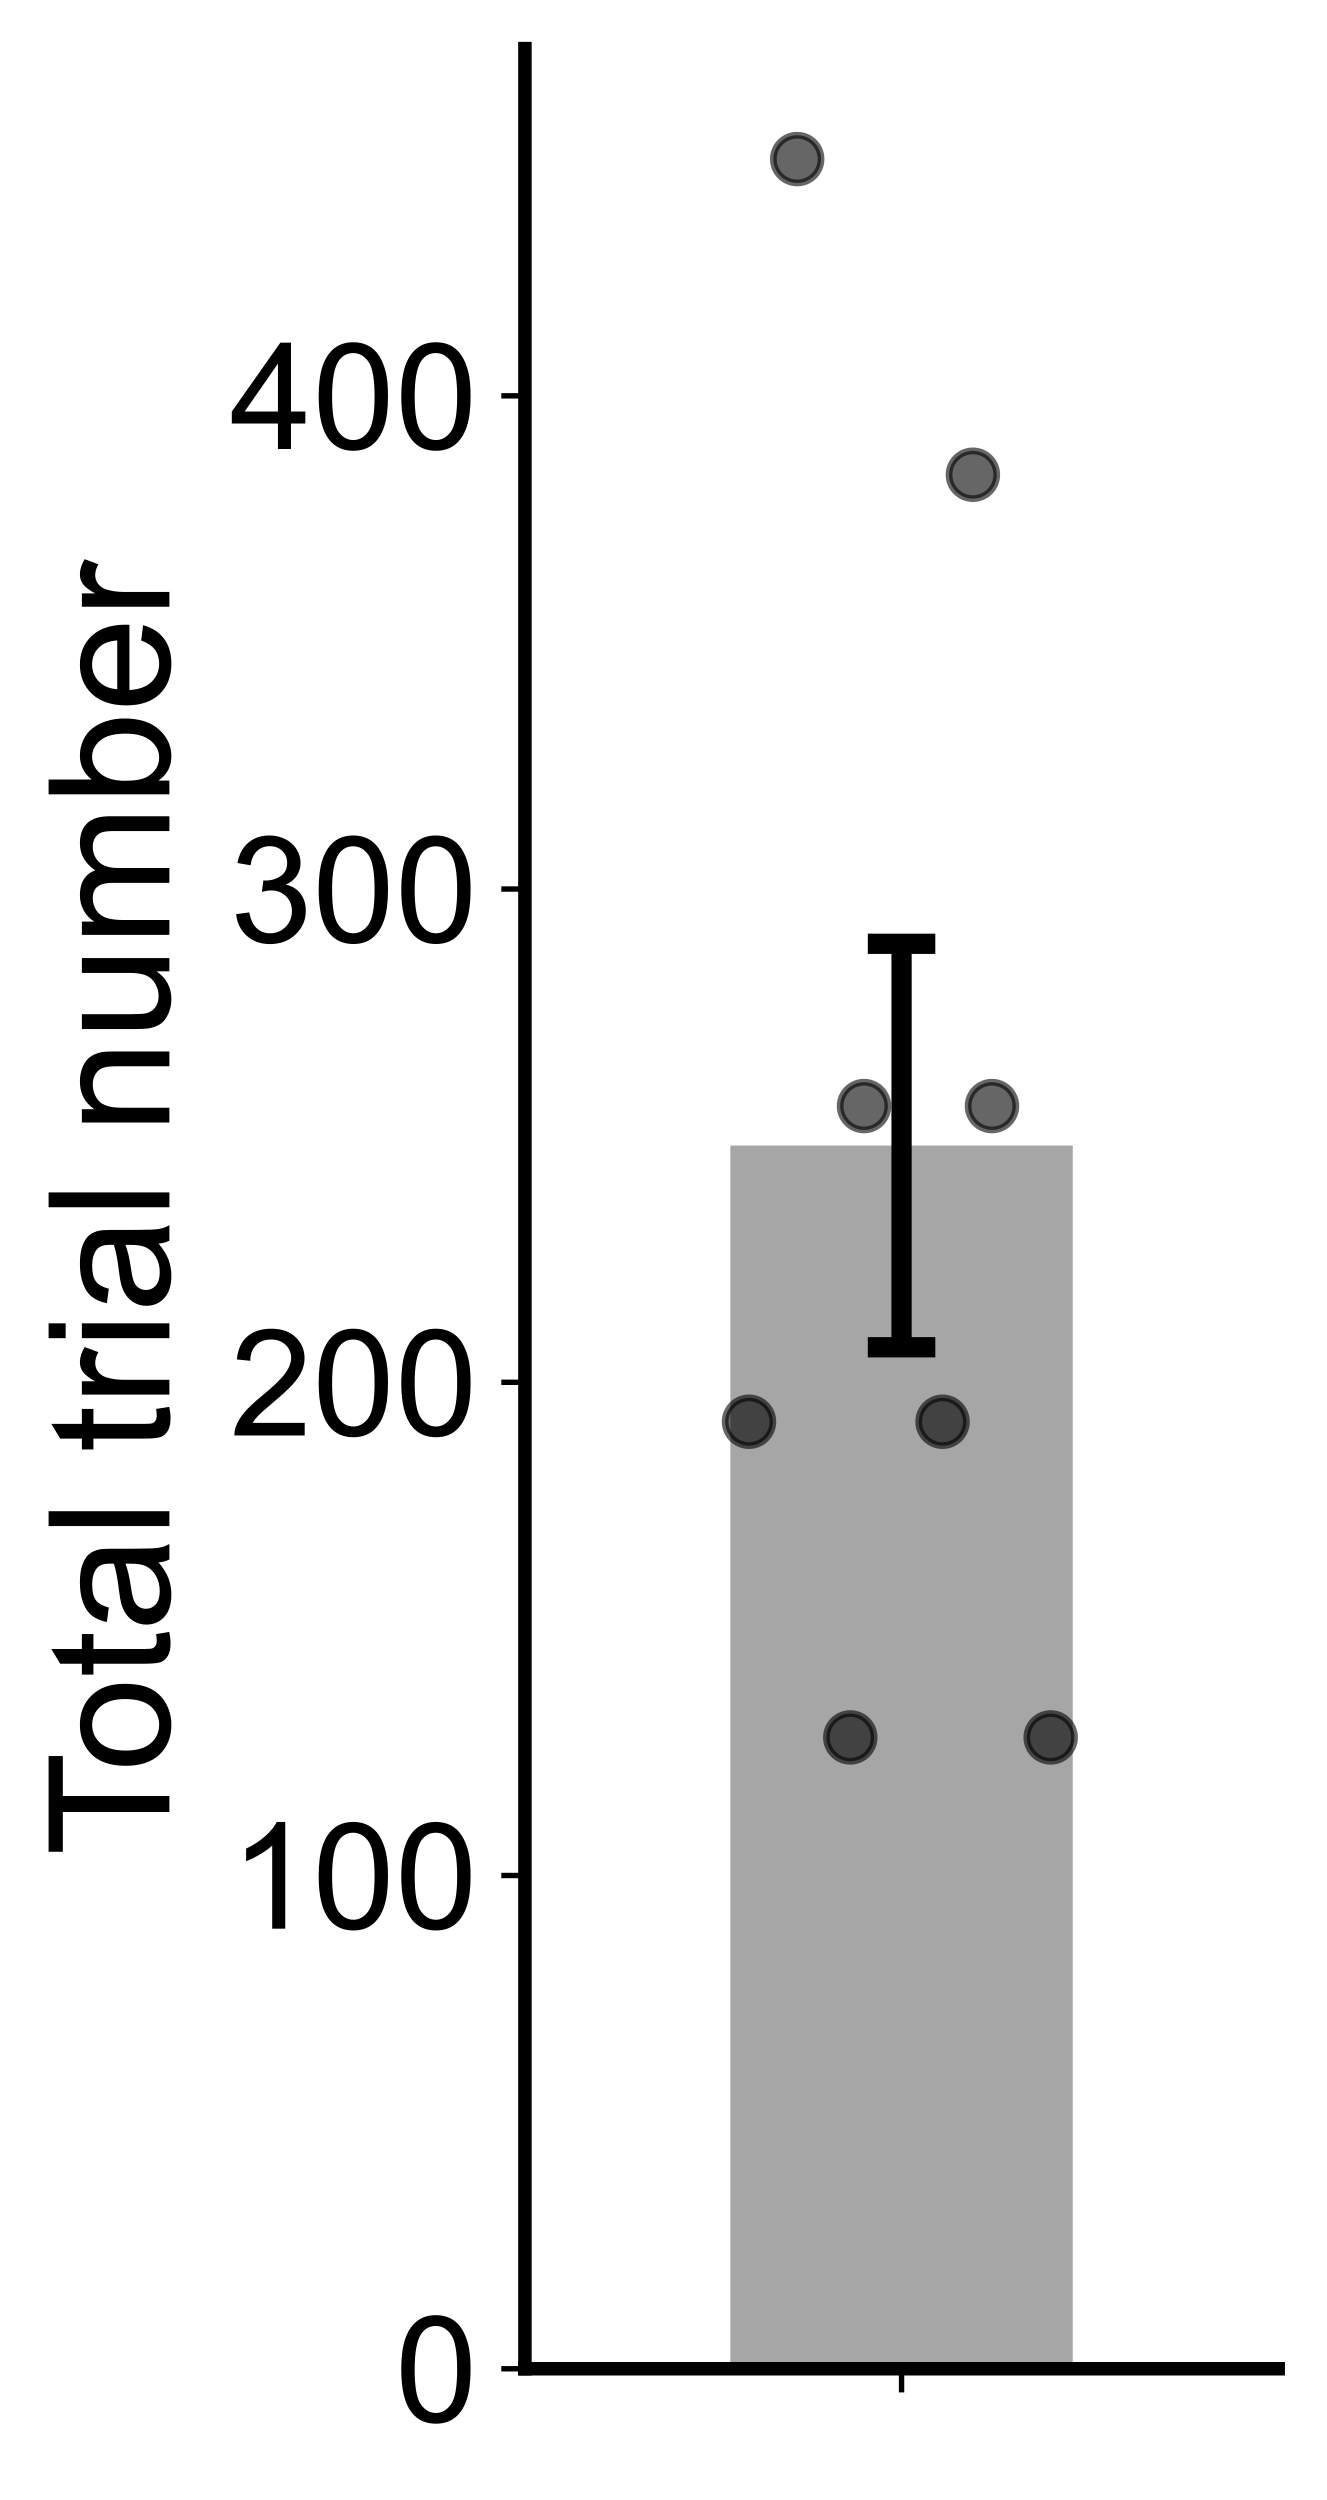
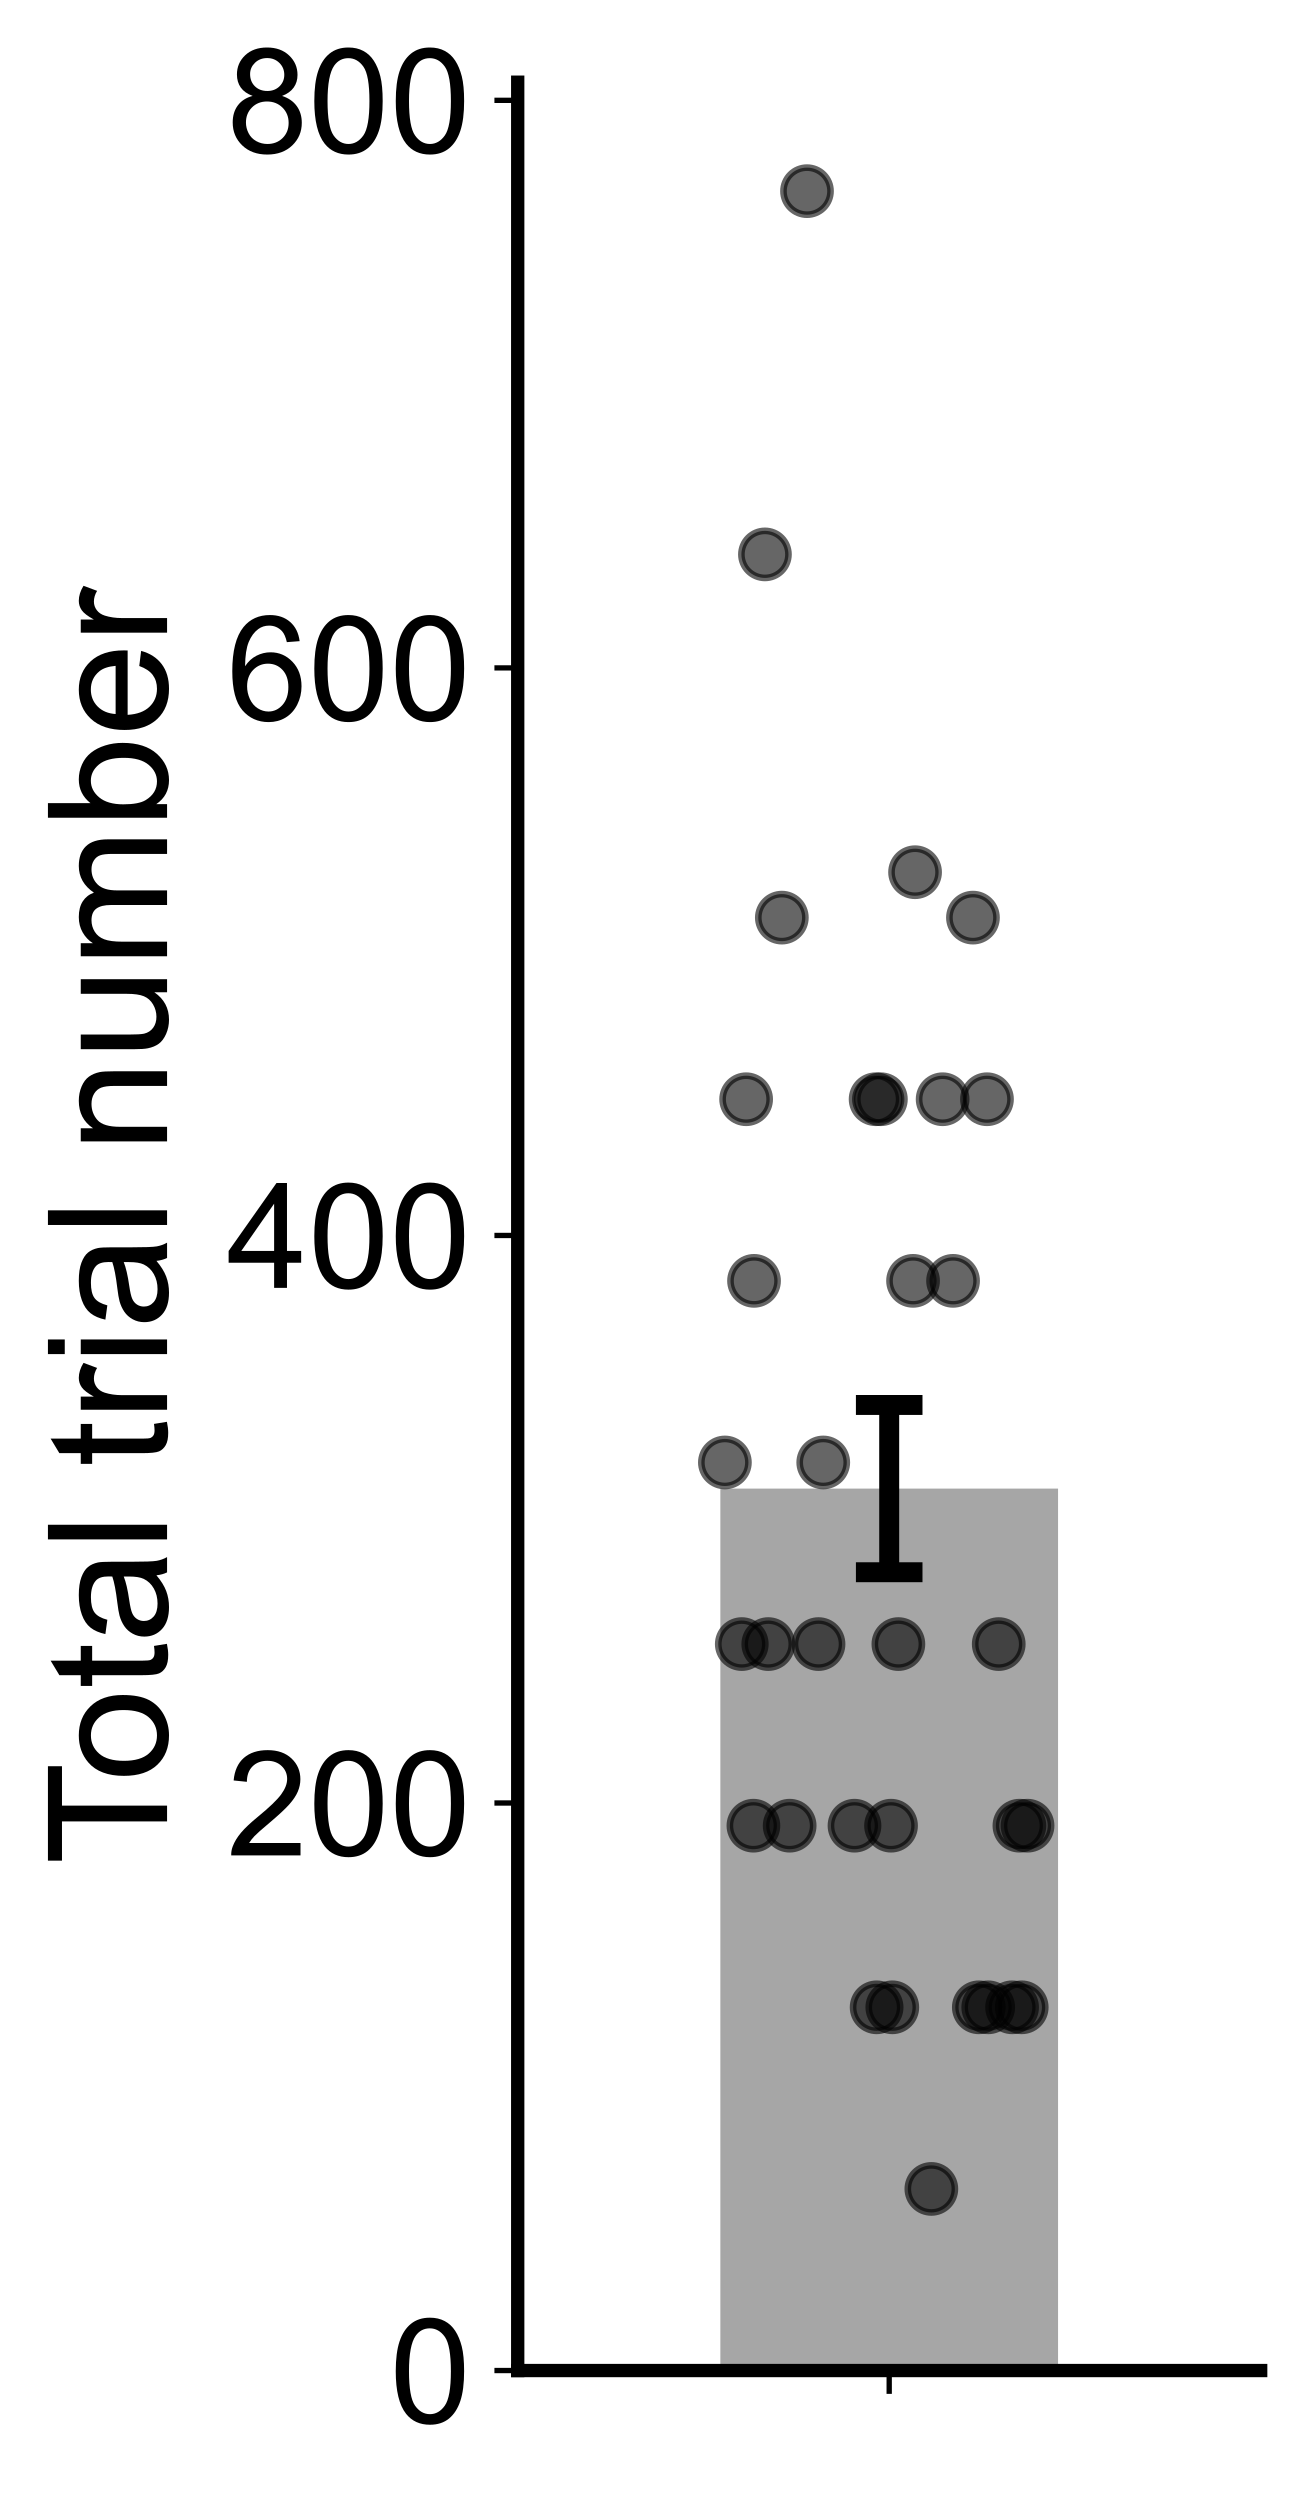
- <svg xmlns="http://www.w3.org/2000/svg" xmlns:xlink="http://www.w3.org/1999/xlink" width="196.565pt" height="370.374pt" viewBox="0 0 196.565 370.374" version="1.1">
+ <svg xmlns="http://www.w3.org/2000/svg" xmlns:xlink="http://www.w3.org/1999/xlink" width="196.565pt" height="375.52pt" viewBox="0 0 196.565 375.52" version="1.1">
  <defs>
    <style type="text/css">*{stroke-linejoin: round; stroke-linecap: butt}</style>
  </defs>
  <g id="figure_1">
    <g id="patch_1">
-       <path d="M 0 370.374  L 196.565 370.374  L 196.565 0  L 0 0  L 0 370.374  z " style="fill: none" />
+       <path d="M 0 375.52  L 196.565 375.52  L 196.565 0  L 0 0  L 0 375.52  z " style="fill: none" />
    </g>
    <g id="axes_1">
      <g id="patch_2">
-         <path d="M 77.765 350.928  L 189.365 350.928  L 189.365 7.2  L 77.765 7.2  L 77.765 350.928  z " style="fill: none" />
+         <path d="M 77.765 356.074  L 189.365 356.074  L 189.365 12.346  L 77.765 12.346  L 77.765 356.074  z " style="fill: none" />
      </g>
      <g id="patch_3">
-         <path d="M 108.202 350.928  L 158.929 350.928  L 158.929 169.711  L 108.202 169.711  z " clip-path="url(#p446dcca10c)" style="fill: #a6a6a6" />
+         <path d="M 108.202 356.074  L 158.929 356.074  L 158.929 223.6  L 108.202 223.6  z " clip-path="url(#p19644a8d02)" style="fill: #a6a6a6" />
      </g>
      <g id="PathCollection_1">
        <defs>
-           <path id="m8c28632757" d="M 0 3.536  C 0.938 3.536 1.837 3.163 2.5 2.5  C 3.163 1.837 3.536 0.938 3.536 0  C 3.536 -0.938 3.163 -1.837 2.5 -2.5  C 1.837 -3.163 0.938 -3.536 0 -3.536  C -0.938 -3.536 -1.837 -3.163 -2.5 -2.5  C -3.163 -1.837 -3.536 -0.938 -3.536 0  C -3.536 0.938 -3.163 1.837 -2.5 2.5  C -1.837 3.163 -0.938 3.536 0 3.536  z " style="stroke: #000000; stroke-opacity: 0.6" />
+           <path id="m5e1e5e6346" d="M 0 3.536  C 0.938 3.536 1.837 3.163 2.5 2.5  C 3.163 1.837 3.536 0.938 3.536 0  C 3.536 -0.938 3.163 -1.837 2.5 -2.5  C 1.837 -3.163 0.938 -3.536 0 -3.536  C -0.938 -3.536 -1.837 -3.163 -2.5 -2.5  C -3.163 -1.837 -3.536 -0.938 -3.536 0  C -3.536 0.938 -3.163 1.837 -2.5 2.5  C -1.837 3.163 -0.938 3.536 0 3.536  z " style="stroke: #000000; stroke-opacity: 0.6" />
        </defs>
-         <g clip-path="url(#p446dcca10c)">
-           <use xlink:href="#m8c28632757" x="125.969" y="257.397" style="fill-opacity: 0.6; stroke: #000000; stroke-opacity: 0.6" />
-           <use xlink:href="#m8c28632757" x="155.657" y="257.397" style="fill-opacity: 0.6; stroke: #000000; stroke-opacity: 0.6" />
-           <use xlink:href="#m8c28632757" x="146.959" y="163.865" style="fill-opacity: 0.6; stroke: #000000; stroke-opacity: 0.6" />
-           <use xlink:href="#m8c28632757" x="110.965" y="210.631" style="fill-opacity: 0.6; stroke: #000000; stroke-opacity: 0.6" />
-           <use xlink:href="#m8c28632757" x="128.005" y="163.865" style="fill-opacity: 0.6; stroke: #000000; stroke-opacity: 0.6" />
-           <use xlink:href="#m8c28632757" x="118.104" y="23.568" style="fill-opacity: 0.6; stroke: #000000; stroke-opacity: 0.6" />
-           <use xlink:href="#m8c28632757" x="139.639" y="210.631" style="fill-opacity: 0.6; stroke: #000000; stroke-opacity: 0.6" />
-           <use xlink:href="#m8c28632757" x="144.134" y="70.334" style="fill-opacity: 0.6; stroke: #000000; stroke-opacity: 0.6" />
+         <g clip-path="url(#p19644a8d02)">
+           <use xlink:href="#m5e1e5e6346" x="123.658" y="219.674" style="fill-opacity: 0.6; stroke: #000000; stroke-opacity: 0.6" />
+           <use xlink:href="#m5e1e5e6346" x="148.252" y="165.114" style="fill-opacity: 0.6; stroke: #000000; stroke-opacity: 0.6" />
+           <use xlink:href="#m5e1e5e6346" x="150.017" y="246.954" style="fill-opacity: 0.6; stroke: #000000; stroke-opacity: 0.6" />
+           <use xlink:href="#m5e1e5e6346" x="133.839" y="274.234" style="fill-opacity: 0.6; stroke: #000000; stroke-opacity: 0.6" />
+           <use xlink:href="#m5e1e5e6346" x="139.896" y="328.794" style="fill-opacity: 0.6; stroke: #000000; stroke-opacity: 0.6" />
+           <use xlink:href="#m5e1e5e6346" x="153.124" y="274.234" style="fill-opacity: 0.6; stroke: #000000; stroke-opacity: 0.6" />
+           <use xlink:href="#m5e1e5e6346" x="113.169" y="274.234" style="fill-opacity: 0.6; stroke: #000000; stroke-opacity: 0.6" />
+           <use xlink:href="#m5e1e5e6346" x="114.899" y="83.274" style="fill-opacity: 0.6; stroke: #000000; stroke-opacity: 0.6" />
+           <use xlink:href="#m5e1e5e6346" x="112.075" y="165.114" style="fill-opacity: 0.6; stroke: #000000; stroke-opacity: 0.6" />
+           <use xlink:href="#m5e1e5e6346" x="131.523" y="165.114" style="fill-opacity: 0.6; stroke: #000000; stroke-opacity: 0.6" />
+           <use xlink:href="#m5e1e5e6346" x="108.884" y="219.674" style="fill-opacity: 0.6; stroke: #000000; stroke-opacity: 0.6" />
+           <use xlink:href="#m5e1e5e6346" x="137.148" y="192.394" style="fill-opacity: 0.6; stroke: #000000; stroke-opacity: 0.6" />
+           <use xlink:href="#m5e1e5e6346" x="113.262" y="192.394" style="fill-opacity: 0.6; stroke: #000000; stroke-opacity: 0.6" />
+           <use xlink:href="#m5e1e5e6346" x="117.437" y="137.834" style="fill-opacity: 0.6; stroke: #000000; stroke-opacity: 0.6" />
+           <use xlink:href="#m5e1e5e6346" x="148.442" y="301.514" style="fill-opacity: 0.6; stroke: #000000; stroke-opacity: 0.6" />
+           <use xlink:href="#m5e1e5e6346" x="147.027" y="301.514" style="fill-opacity: 0.6; stroke: #000000; stroke-opacity: 0.6" />
+           <use xlink:href="#m5e1e5e6346" x="153.47" y="301.514" style="fill-opacity: 0.6; stroke: #000000; stroke-opacity: 0.6" />
+           <use xlink:href="#m5e1e5e6346" x="115.4" y="246.954" style="fill-opacity: 0.6; stroke: #000000; stroke-opacity: 0.6" />
+           <use xlink:href="#m5e1e5e6346" x="121.218" y="28.714" style="fill-opacity: 0.6; stroke: #000000; stroke-opacity: 0.6" />
+           <use xlink:href="#m5e1e5e6346" x="137.45" y="131.014" style="fill-opacity: 0.6; stroke: #000000; stroke-opacity: 0.6" />
+           <use xlink:href="#m5e1e5e6346" x="132.314" y="165.114" style="fill-opacity: 0.6; stroke: #000000; stroke-opacity: 0.6" />
+           <use xlink:href="#m5e1e5e6346" x="111.421" y="246.954" style="fill-opacity: 0.6; stroke: #000000; stroke-opacity: 0.6" />
+           <use xlink:href="#m5e1e5e6346" x="146.145" y="137.834" style="fill-opacity: 0.6; stroke: #000000; stroke-opacity: 0.6" />
+           <use xlink:href="#m5e1e5e6346" x="131.676" y="301.514" style="fill-opacity: 0.6; stroke: #000000; stroke-opacity: 0.6" />
+           <use xlink:href="#m5e1e5e6346" x="152.023" y="301.514" style="fill-opacity: 0.6; stroke: #000000; stroke-opacity: 0.6" />
+           <use xlink:href="#m5e1e5e6346" x="134.031" y="301.514" style="fill-opacity: 0.6; stroke: #000000; stroke-opacity: 0.6" />
+           <use xlink:href="#m5e1e5e6346" x="134.944" y="246.954" style="fill-opacity: 0.6; stroke: #000000; stroke-opacity: 0.6" />
+           <use xlink:href="#m5e1e5e6346" x="118.612" y="274.234" style="fill-opacity: 0.6; stroke: #000000; stroke-opacity: 0.6" />
+           <use xlink:href="#m5e1e5e6346" x="122.949" y="246.954" style="fill-opacity: 0.6; stroke: #000000; stroke-opacity: 0.6" />
+           <use xlink:href="#m5e1e5e6346" x="141.591" y="165.114" style="fill-opacity: 0.6; stroke: #000000; stroke-opacity: 0.6" />
+           <use xlink:href="#m5e1e5e6346" x="128.352" y="274.234" style="fill-opacity: 0.6; stroke: #000000; stroke-opacity: 0.6" />
+           <use xlink:href="#m5e1e5e6346" x="143.157" y="192.394" style="fill-opacity: 0.6; stroke: #000000; stroke-opacity: 0.6" />
+           <use xlink:href="#m5e1e5e6346" x="154.345" y="274.234" style="fill-opacity: 0.6; stroke: #000000; stroke-opacity: 0.6" />
        </g>
      </g>
      <g id="matplotlib.axis_1">
        <g id="xtick_1">
          <g id="line2d_1">
            <defs>
-               <path id="m55f57dd1ab" d="M 0 0  L 0 3.5  " style="stroke: #000000; stroke-width: 0.8" />
+               <path id="m17f411763a" d="M 0 0  L 0 3.5  " style="stroke: #000000; stroke-width: 0.8" />
            </defs>
            <g>
-               <use xlink:href="#m55f57dd1ab" x="133.565" y="350.928" style="stroke: #000000; stroke-width: 0.8" />
+               <use xlink:href="#m17f411763a" x="133.565" y="356.074" style="stroke: #000000; stroke-width: 0.8" />
            </g>
          </g>
        </g>
      </g>
      <g id="matplotlib.axis_2">
        <g id="ytick_1">
          <g id="line2d_2">
            <defs>
-               <path id="m180bf5d05d" d="M 0 0  L -3.5 0  " style="stroke: #000000; stroke-width: 0.8" />
+               <path id="m46d79d14cf" d="M 0 0  L -3.5 0  " style="stroke: #000000; stroke-width: 0.8" />
            </defs>
            <g>
-               <use xlink:href="#m180bf5d05d" x="77.765" y="350.928" style="stroke: #000000; stroke-width: 0.8" />
+               <use xlink:href="#m46d79d14cf" x="77.765" y="356.074" style="stroke: #000000; stroke-width: 0.8" />
            </g>
          </g>
          <g id="text_1">
-             <g transform="translate(58.53141 358.8016) scale(0.22 -0.22)">
+             <g transform="translate(58.53141 363.9472) scale(0.22 -0.22)">
              <defs>
                <path id="ArialMT-30" d="M 266 2259  Q 266 3072 433 3567  Q 600 4063 929 4331  Q 1259 4600 1759 4600  Q 2128 4600 2406 4451  Q 2684 4303 2865 4023  Q 3047 3744 3150 3342  Q 3253 2941 3253 2259  Q 3253 1453 3087 958  Q 2922 463 2592 192  Q 2263 -78 1759 -78  Q 1097 -78 719 397  Q 266 969 266 2259  z M 844 2259  Q 844 1131 1108 757  Q 1372 384 1759 384  Q 2147 384 2411 759  Q 2675 1134 2675 2259  Q 2675 3391 2411 3762  Q 2147 4134 1753 4134  Q 1366 4134 1134 3806  Q 844 3388 844 2259  z " transform="scale(0.015625)" />
              </defs>
              <use xlink:href="#ArialMT-30" />
            </g>
          </g>
        </g>
        <g id="ytick_2">
          <g id="line2d_3">
            <g>
-               <use xlink:href="#m180bf5d05d" x="77.765" y="277.857" style="stroke: #000000; stroke-width: 0.8" />
+               <use xlink:href="#m46d79d14cf" x="77.765" y="270.824" style="stroke: #000000; stroke-width: 0.8" />
            </g>
          </g>
          <g id="text_2">
-             <g transform="translate(34.06328 285.7302) scale(0.22 -0.22)">
-               <defs>
-                 <path id="ArialMT-31" d="M 2384 0  L 1822 0  L 1822 3584  Q 1619 3391 1289 3197  Q 959 3003 697 2906  L 697 3450  Q 1169 3672 1522 3987  Q 1875 4303 2022 4600  L 2384 4600  L 2384 0  z " transform="scale(0.015625)" />
-               </defs>
-               <use xlink:href="#ArialMT-31" />
+             <g transform="translate(34.06328 278.6972) scale(0.22 -0.22)">
+               <defs>
+                 <path id="ArialMT-32" d="M 3222 541  L 3222 0  L 194 0  Q 188 203 259 391  Q 375 700 629 1000  Q 884 1300 1366 1694  Q 2113 2306 2375 2664  Q 2638 3022 2638 3341  Q 2638 3675 2398 3904  Q 2159 4134 1775 4134  Q 1369 4134 1125 3890  Q 881 3647 878 3216  L 300 3275  Q 359 3922 746 4261  Q 1134 4600 1788 4600  Q 2447 4600 2831 4234  Q 3216 3869 3216 3328  Q 3216 3053 3103 2787  Q 2991 2522 2730 2228  Q 2469 1934 1863 1422  Q 1356 997 1212 845  Q 1069 694 975 541  L 3222 541  z " transform="scale(0.015625)" />
+               </defs>
+               <use xlink:href="#ArialMT-32" />
              <use xlink:href="#ArialMT-30" x="55.615" />
              <use xlink:href="#ArialMT-30" x="111.23" />
            </g>
          </g>
        </g>
        <g id="ytick_3">
          <g id="line2d_4">
            <g>
-               <use xlink:href="#m180bf5d05d" x="77.765" y="204.785" style="stroke: #000000; stroke-width: 0.8" />
+               <use xlink:href="#m46d79d14cf" x="77.765" y="185.574" style="stroke: #000000; stroke-width: 0.8" />
            </g>
          </g>
          <g id="text_3">
-             <g transform="translate(34.06328 212.6587) scale(0.22 -0.22)">
-               <defs>
-                 <path id="ArialMT-32" d="M 3222 541  L 3222 0  L 194 0  Q 188 203 259 391  Q 375 700 629 1000  Q 884 1300 1366 1694  Q 2113 2306 2375 2664  Q 2638 3022 2638 3341  Q 2638 3675 2398 3904  Q 2159 4134 1775 4134  Q 1369 4134 1125 3890  Q 881 3647 878 3216  L 300 3275  Q 359 3922 746 4261  Q 1134 4600 1788 4600  Q 2447 4600 2831 4234  Q 3216 3869 3216 3328  Q 3216 3053 3103 2787  Q 2991 2522 2730 2228  Q 2469 1934 1863 1422  Q 1356 997 1212 845  Q 1069 694 975 541  L 3222 541  z " transform="scale(0.015625)" />
-               </defs>
-               <use xlink:href="#ArialMT-32" />
+             <g transform="translate(34.06328 193.4472) scale(0.22 -0.22)">
+               <defs>
+                 <path id="ArialMT-34" d="M 2069 0  L 2069 1097  L 81 1097  L 81 1613  L 2172 4581  L 2631 4581  L 2631 1613  L 3250 1613  L 3250 1097  L 2631 1097  L 2631 0  L 2069 0  z M 2069 1613  L 2069 3678  L 634 1613  L 2069 1613  z " transform="scale(0.015625)" />
+               </defs>
+               <use xlink:href="#ArialMT-34" />
              <use xlink:href="#ArialMT-30" x="55.615" />
              <use xlink:href="#ArialMT-30" x="111.23" />
            </g>
          </g>
        </g>
        <g id="ytick_4">
          <g id="line2d_5">
            <g>
-               <use xlink:href="#m180bf5d05d" x="77.765" y="131.714" style="stroke: #000000; stroke-width: 0.8" />
+               <use xlink:href="#m46d79d14cf" x="77.765" y="100.324" style="stroke: #000000; stroke-width: 0.8" />
            </g>
          </g>
          <g id="text_4">
-             <g transform="translate(34.06328 139.5873) scale(0.22 -0.22)">
-               <defs>
-                 <path id="ArialMT-33" d="M 269 1209  L 831 1284  Q 928 806 1161 595  Q 1394 384 1728 384  Q 2125 384 2398 659  Q 2672 934 2672 1341  Q 2672 1728 2419 1979  Q 2166 2231 1775 2231  Q 1616 2231 1378 2169  L 1441 2663  Q 1497 2656 1531 2656  Q 1891 2656 2178 2843  Q 2466 3031 2466 3422  Q 2466 3731 2256 3934  Q 2047 4138 1716 4138  Q 1388 4138 1169 3931  Q 950 3725 888 3313  L 325 3413  Q 428 3978 793 4289  Q 1159 4600 1703 4600  Q 2078 4600 2393 4439  Q 2709 4278 2876 4000  Q 3044 3722 3044 3409  Q 3044 3113 2884 2869  Q 2725 2625 2413 2481  Q 2819 2388 3044 2092  Q 3269 1797 3269 1353  Q 3269 753 2831 336  Q 2394 -81 1725 -81  Q 1122 -81 723 278  Q 325 638 269 1209  z " transform="scale(0.015625)" />
-               </defs>
-               <use xlink:href="#ArialMT-33" />
+             <g transform="translate(34.06328 108.1972) scale(0.22 -0.22)">
+               <defs>
+                 <path id="ArialMT-36" d="M 3184 3459  L 2625 3416  Q 2550 3747 2413 3897  Q 2184 4138 1850 4138  Q 1581 4138 1378 3988  Q 1113 3794 959 3422  Q 806 3050 800 2363  Q 1003 2672 1297 2822  Q 1591 2972 1913 2972  Q 2475 2972 2870 2558  Q 3266 2144 3266 1488  Q 3266 1056 3080 686  Q 2894 316 2569 119  Q 2244 -78 1831 -78  Q 1128 -78 684 439  Q 241 956 241 2144  Q 241 3472 731 4075  Q 1159 4600 1884 4600  Q 2425 4600 2770 4297  Q 3116 3994 3184 3459  z M 888 1484  Q 888 1194 1011 928  Q 1134 663 1356 523  Q 1578 384 1822 384  Q 2178 384 2434 671  Q 2691 959 2691 1453  Q 2691 1928 2437 2201  Q 2184 2475 1800 2475  Q 1419 2475 1153 2201  Q 888 1928 888 1484  z " transform="scale(0.015625)" />
+               </defs>
+               <use xlink:href="#ArialMT-36" />
              <use xlink:href="#ArialMT-30" x="55.615" />
              <use xlink:href="#ArialMT-30" x="111.23" />
            </g>
          </g>
        </g>
        <g id="ytick_5">
          <g id="line2d_6">
            <g>
-               <use xlink:href="#m180bf5d05d" x="77.765" y="58.642" style="stroke: #000000; stroke-width: 0.8" />
+               <use xlink:href="#m46d79d14cf" x="77.765" y="15.074" style="stroke: #000000; stroke-width: 0.8" />
            </g>
          </g>
          <g id="text_5">
-             <g transform="translate(34.06328 66.51588) scale(0.22 -0.22)">
-               <defs>
-                 <path id="ArialMT-34" d="M 2069 0  L 2069 1097  L 81 1097  L 81 1613  L 2172 4581  L 2631 4581  L 2631 1613  L 3250 1613  L 3250 1097  L 2631 1097  L 2631 0  L 2069 0  z M 2069 1613  L 2069 3678  L 634 1613  L 2069 1613  z " transform="scale(0.015625)" />
-               </defs>
-               <use xlink:href="#ArialMT-34" />
+             <g transform="translate(34.06328 22.94719) scale(0.22 -0.22)">
+               <defs>
+                 <path id="ArialMT-38" d="M 1131 2484  Q 781 2613 612 2850  Q 444 3088 444 3419  Q 444 3919 803 4259  Q 1163 4600 1759 4600  Q 2359 4600 2725 4251  Q 3091 3903 3091 3403  Q 3091 3084 2923 2848  Q 2756 2613 2416 2484  Q 2838 2347 3058 2040  Q 3278 1734 3278 1309  Q 3278 722 2862 322  Q 2447 -78 1769 -78  Q 1091 -78 675 323  Q 259 725 259 1325  Q 259 1772 486 2073  Q 713 2375 1131 2484  z M 1019 3438  Q 1019 3113 1228 2906  Q 1438 2700 1772 2700  Q 2097 2700 2305 2904  Q 2513 3109 2513 3406  Q 2513 3716 2298 3927  Q 2084 4138 1766 4138  Q 1444 4138 1231 3931  Q 1019 3725 1019 3438  z M 838 1322  Q 838 1081 952 856  Q 1066 631 1291 507  Q 1516 384 1775 384  Q 2178 384 2440 643  Q 2703 903 2703 1303  Q 2703 1709 2433 1975  Q 2163 2241 1756 2241  Q 1359 2241 1098 1978  Q 838 1716 838 1322  z " transform="scale(0.015625)" />
+               </defs>
+               <use xlink:href="#ArialMT-38" />
              <use xlink:href="#ArialMT-30" x="55.615" />
              <use xlink:href="#ArialMT-30" x="111.23" />
            </g>
          </g>
        </g>
        <g id="text_6">
-           <g transform="translate(25.09453 274.9253) rotate(-90) scale(0.25 -0.25)">
+           <g transform="translate(25.09453 280.0709) rotate(-90) scale(0.25 -0.25)">
            <defs>
              <path id="ArialMT-54" d="M 1659 0  L 1659 4041  L 150 4041  L 150 4581  L 3781 4581  L 3781 4041  L 2266 4041  L 2266 0  L 1659 0  z " transform="scale(0.015625)" />
              <path id="ArialMT-6f" d="M 213 1659  Q 213 2581 725 3025  Q 1153 3394 1769 3394  Q 2453 3394 2887 2945  Q 3322 2497 3322 1706  Q 3322 1066 3130 698  Q 2938 331 2570 128  Q 2203 -75 1769 -75  Q 1072 -75 642 372  Q 213 819 213 1659  z M 791 1659  Q 791 1022 1069 705  Q 1347 388 1769 388  Q 2188 388 2466 706  Q 2744 1025 2744 1678  Q 2744 2294 2464 2611  Q 2184 2928 1769 2928  Q 1347 2928 1069 2612  Q 791 2297 791 1659  z " transform="scale(0.015625)" />
              <path id="ArialMT-74" d="M 1650 503  L 1731 6  Q 1494 -44 1306 -44  Q 1000 -44 831 53  Q 663 150 594 308  Q 525 466 525 972  L 525 2881  L 113 2881  L 113 3319  L 525 3319  L 525 4141  L 1084 4478  L 1084 3319  L 1650 3319  L 1650 2881  L 1084 2881  L 1084 941  Q 1084 700 1114 631  Q 1144 563 1211 522  Q 1278 481 1403 481  Q 1497 481 1650 503  z " transform="scale(0.015625)" />
              <path id="ArialMT-61" d="M 2588 409  Q 2275 144 1986 34  Q 1697 -75 1366 -75  Q 819 -75 525 192  Q 231 459 231 875  Q 231 1119 342 1320  Q 453 1522 633 1644  Q 813 1766 1038 1828  Q 1203 1872 1538 1913  Q 2219 1994 2541 2106  Q 2544 2222 2544 2253  Q 2544 2597 2384 2738  Q 2169 2928 1744 2928  Q 1347 2928 1158 2789  Q 969 2650 878 2297  L 328 2372  Q 403 2725 575 2942  Q 747 3159 1072 3276  Q 1397 3394 1825 3394  Q 2250 3394 2515 3294  Q 2781 3194 2906 3042  Q 3031 2891 3081 2659  Q 3109 2516 3109 2141  L 3109 1391  Q 3109 606 3145 398  Q 3181 191 3288 0  L 2700 0  Q 2613 175 2588 409  z M 2541 1666  Q 2234 1541 1622 1453  Q 1275 1403 1131 1340  Q 988 1278 909 1158  Q 831 1038 831 891  Q 831 666 1001 516  Q 1172 366 1500 366  Q 1825 366 2078 508  Q 2331 650 2450 897  Q 2541 1088 2541 1459  L 2541 1666  z " transform="scale(0.015625)" />
              <path id="ArialMT-6c" d="M 409 0  L 409 4581  L 972 4581  L 972 0  L 409 0  z " transform="scale(0.015625)" />
              <path id="ArialMT-20" transform="scale(0.015625)" />
              <path id="ArialMT-72" d="M 416 0  L 416 3319  L 922 3319  L 922 2816  Q 1116 3169 1280 3281  Q 1444 3394 1641 3394  Q 1925 3394 2219 3213  L 2025 2691  Q 1819 2813 1613 2813  Q 1428 2813 1281 2702  Q 1134 2591 1072 2394  Q 978 2094 978 1738  L 978 0  L 416 0  z " transform="scale(0.015625)" />
              <path id="ArialMT-69" d="M 425 3934  L 425 4581  L 988 4581  L 988 3934  L 425 3934  z M 425 0  L 425 3319  L 988 3319  L 988 0  L 425 0  z " transform="scale(0.015625)" />
              <path id="ArialMT-6e" d="M 422 0  L 422 3319  L 928 3319  L 928 2847  Q 1294 3394 1984 3394  Q 2284 3394 2536 3286  Q 2788 3178 2913 3003  Q 3038 2828 3088 2588  Q 3119 2431 3119 2041  L 3119 0  L 2556 0  L 2556 2019  Q 2556 2363 2490 2533  Q 2425 2703 2258 2804  Q 2091 2906 1866 2906  Q 1506 2906 1245 2678  Q 984 2450 984 1813  L 984 0  L 422 0  z " transform="scale(0.015625)" />
              <path id="ArialMT-75" d="M 2597 0  L 2597 488  Q 2209 -75 1544 -75  Q 1250 -75 995 37  Q 741 150 617 320  Q 494 491 444 738  Q 409 903 409 1263  L 409 3319  L 972 3319  L 972 1478  Q 972 1038 1006 884  Q 1059 663 1231 536  Q 1403 409 1656 409  Q 1909 409 2131 539  Q 2353 669 2445 892  Q 2538 1116 2538 1541  L 2538 3319  L 3100 3319  L 3100 0  L 2597 0  z " transform="scale(0.015625)" />
              <path id="ArialMT-6d" d="M 422 0  L 422 3319  L 925 3319  L 925 2853  Q 1081 3097 1340 3245  Q 1600 3394 1931 3394  Q 2300 3394 2536 3241  Q 2772 3088 2869 2813  Q 3263 3394 3894 3394  Q 4388 3394 4653 3120  Q 4919 2847 4919 2278  L 4919 0  L 4359 0  L 4359 2091  Q 4359 2428 4304 2576  Q 4250 2725 4106 2815  Q 3963 2906 3769 2906  Q 3419 2906 3187 2673  Q 2956 2441 2956 1928  L 2956 0  L 2394 0  L 2394 2156  Q 2394 2531 2256 2718  Q 2119 2906 1806 2906  Q 1569 2906 1367 2781  Q 1166 2656 1075 2415  Q 984 2175 984 1722  L 984 0  L 422 0  z " transform="scale(0.015625)" />
              <path id="ArialMT-62" d="M 941 0  L 419 0  L 419 4581  L 981 4581  L 981 2947  Q 1338 3394 1891 3394  Q 2197 3394 2470 3270  Q 2744 3147 2920 2923  Q 3097 2700 3197 2384  Q 3297 2069 3297 1709  Q 3297 856 2875 390  Q 2453 -75 1863 -75  Q 1275 -75 941 416  L 941 0  z M 934 1684  Q 934 1088 1097 822  Q 1363 388 1816 388  Q 2184 388 2453 708  Q 2722 1028 2722 1663  Q 2722 2313 2464 2622  Q 2206 2931 1841 2931  Q 1472 2931 1203 2611  Q 934 2291 934 1684  z " transform="scale(0.015625)" />
              <path id="ArialMT-65" d="M 2694 1069  L 3275 997  Q 3138 488 2766 206  Q 2394 -75 1816 -75  Q 1088 -75 661 373  Q 234 822 234 1631  Q 234 2469 665 2931  Q 1097 3394 1784 3394  Q 2450 3394 2872 2941  Q 3294 2488 3294 1666  Q 3294 1616 3291 1516  L 816 1516  Q 847 969 1125 678  Q 1403 388 1819 388  Q 2128 388 2347 550  Q 2566 713 2694 1069  z M 847 1978  L 2700 1978  Q 2663 2397 2488 2606  Q 2219 2931 1791 2931  Q 1403 2931 1139 2672  Q 875 2413 847 1978  z " transform="scale(0.015625)" />
            </defs>
            <use xlink:href="#ArialMT-54" />
            <use xlink:href="#ArialMT-6f" x="49.959" />
            <use xlink:href="#ArialMT-74" x="105.574" />
            <use xlink:href="#ArialMT-61" x="133.357" />
            <use xlink:href="#ArialMT-6c" x="188.973" />
            <use xlink:href="#ArialMT-20" x="211.189" />
            <use xlink:href="#ArialMT-74" x="238.973" />
            <use xlink:href="#ArialMT-72" x="266.756" />
            <use xlink:href="#ArialMT-69" x="300.057" />
            <use xlink:href="#ArialMT-61" x="322.273" />
            <use xlink:href="#ArialMT-6c" x="377.889" />
            <use xlink:href="#ArialMT-20" x="400.105" />
            <use xlink:href="#ArialMT-6e" x="427.889" />
            <use xlink:href="#ArialMT-75" x="483.504" />
            <use xlink:href="#ArialMT-6d" x="539.119" />
            <use xlink:href="#ArialMT-62" x="622.42" />
            <use xlink:href="#ArialMT-65" x="678.035" />
            <use xlink:href="#ArialMT-72" x="733.65" />
          </g>
        </g>
      </g>
      <g id="LineCollection_1">
-         <path d="M 133.565 199.6  L 133.565 139.822  " clip-path="url(#p446dcca10c)" style="fill: none; stroke: #000000; stroke-width: 3" />
+         <path d="M 133.565 236.161  L 133.565 211.039  " clip-path="url(#p19644a8d02)" style="fill: none; stroke: #000000; stroke-width: 3" />
      </g>
      <g id="line2d_7">
        <defs>
-           <path id="m591f43ddd0" d="M 5 0  L -5 -0  " style="stroke: #000000; stroke-width: 3" />
+           <path id="m5b3cfe8515" d="M 5 0  L -5 -0  " style="stroke: #000000; stroke-width: 3" />
        </defs>
-         <g clip-path="url(#p446dcca10c)">
-           <use xlink:href="#m591f43ddd0" x="133.565" y="199.6" style="stroke: #000000; stroke-width: 3" />
+         <g clip-path="url(#p19644a8d02)">
+           <use xlink:href="#m5b3cfe8515" x="133.565" y="236.161" style="stroke: #000000; stroke-width: 3" />
        </g>
      </g>
      <g id="line2d_8">
-         <g clip-path="url(#p446dcca10c)">
-           <use xlink:href="#m591f43ddd0" x="133.565" y="139.822" style="stroke: #000000; stroke-width: 3" />
+         <g clip-path="url(#p19644a8d02)">
+           <use xlink:href="#m5b3cfe8515" x="133.565" y="211.039" style="stroke: #000000; stroke-width: 3" />
        </g>
      </g>
      <g id="patch_4">
-         <path d="M 77.765 350.928  L 77.765 7.2  " style="fill: none; stroke: #000000; stroke-width: 2; stroke-linejoin: miter; stroke-linecap: square" />
+         <path d="M 77.765 356.074  L 77.765 12.346  " style="fill: none; stroke: #000000; stroke-width: 2; stroke-linejoin: miter; stroke-linecap: square" />
      </g>
      <g id="patch_5">
-         <path d="M 77.765 350.928  L 189.365 350.928  " style="fill: none; stroke: #000000; stroke-width: 2; stroke-linejoin: miter; stroke-linecap: square" />
+         <path d="M 77.765 356.074  L 189.365 356.074  " style="fill: none; stroke: #000000; stroke-width: 2; stroke-linejoin: miter; stroke-linecap: square" />
      </g>
    </g>
  </g>
  <defs>
-     <clipPath id="p446dcca10c">
-       <rect x="77.765" y="7.2" width="111.6" height="343.728" />
+     <clipPath id="p19644a8d02">
+       <rect x="77.765" y="12.346" width="111.6" height="343.728" />
    </clipPath>
  </defs>
</svg>
